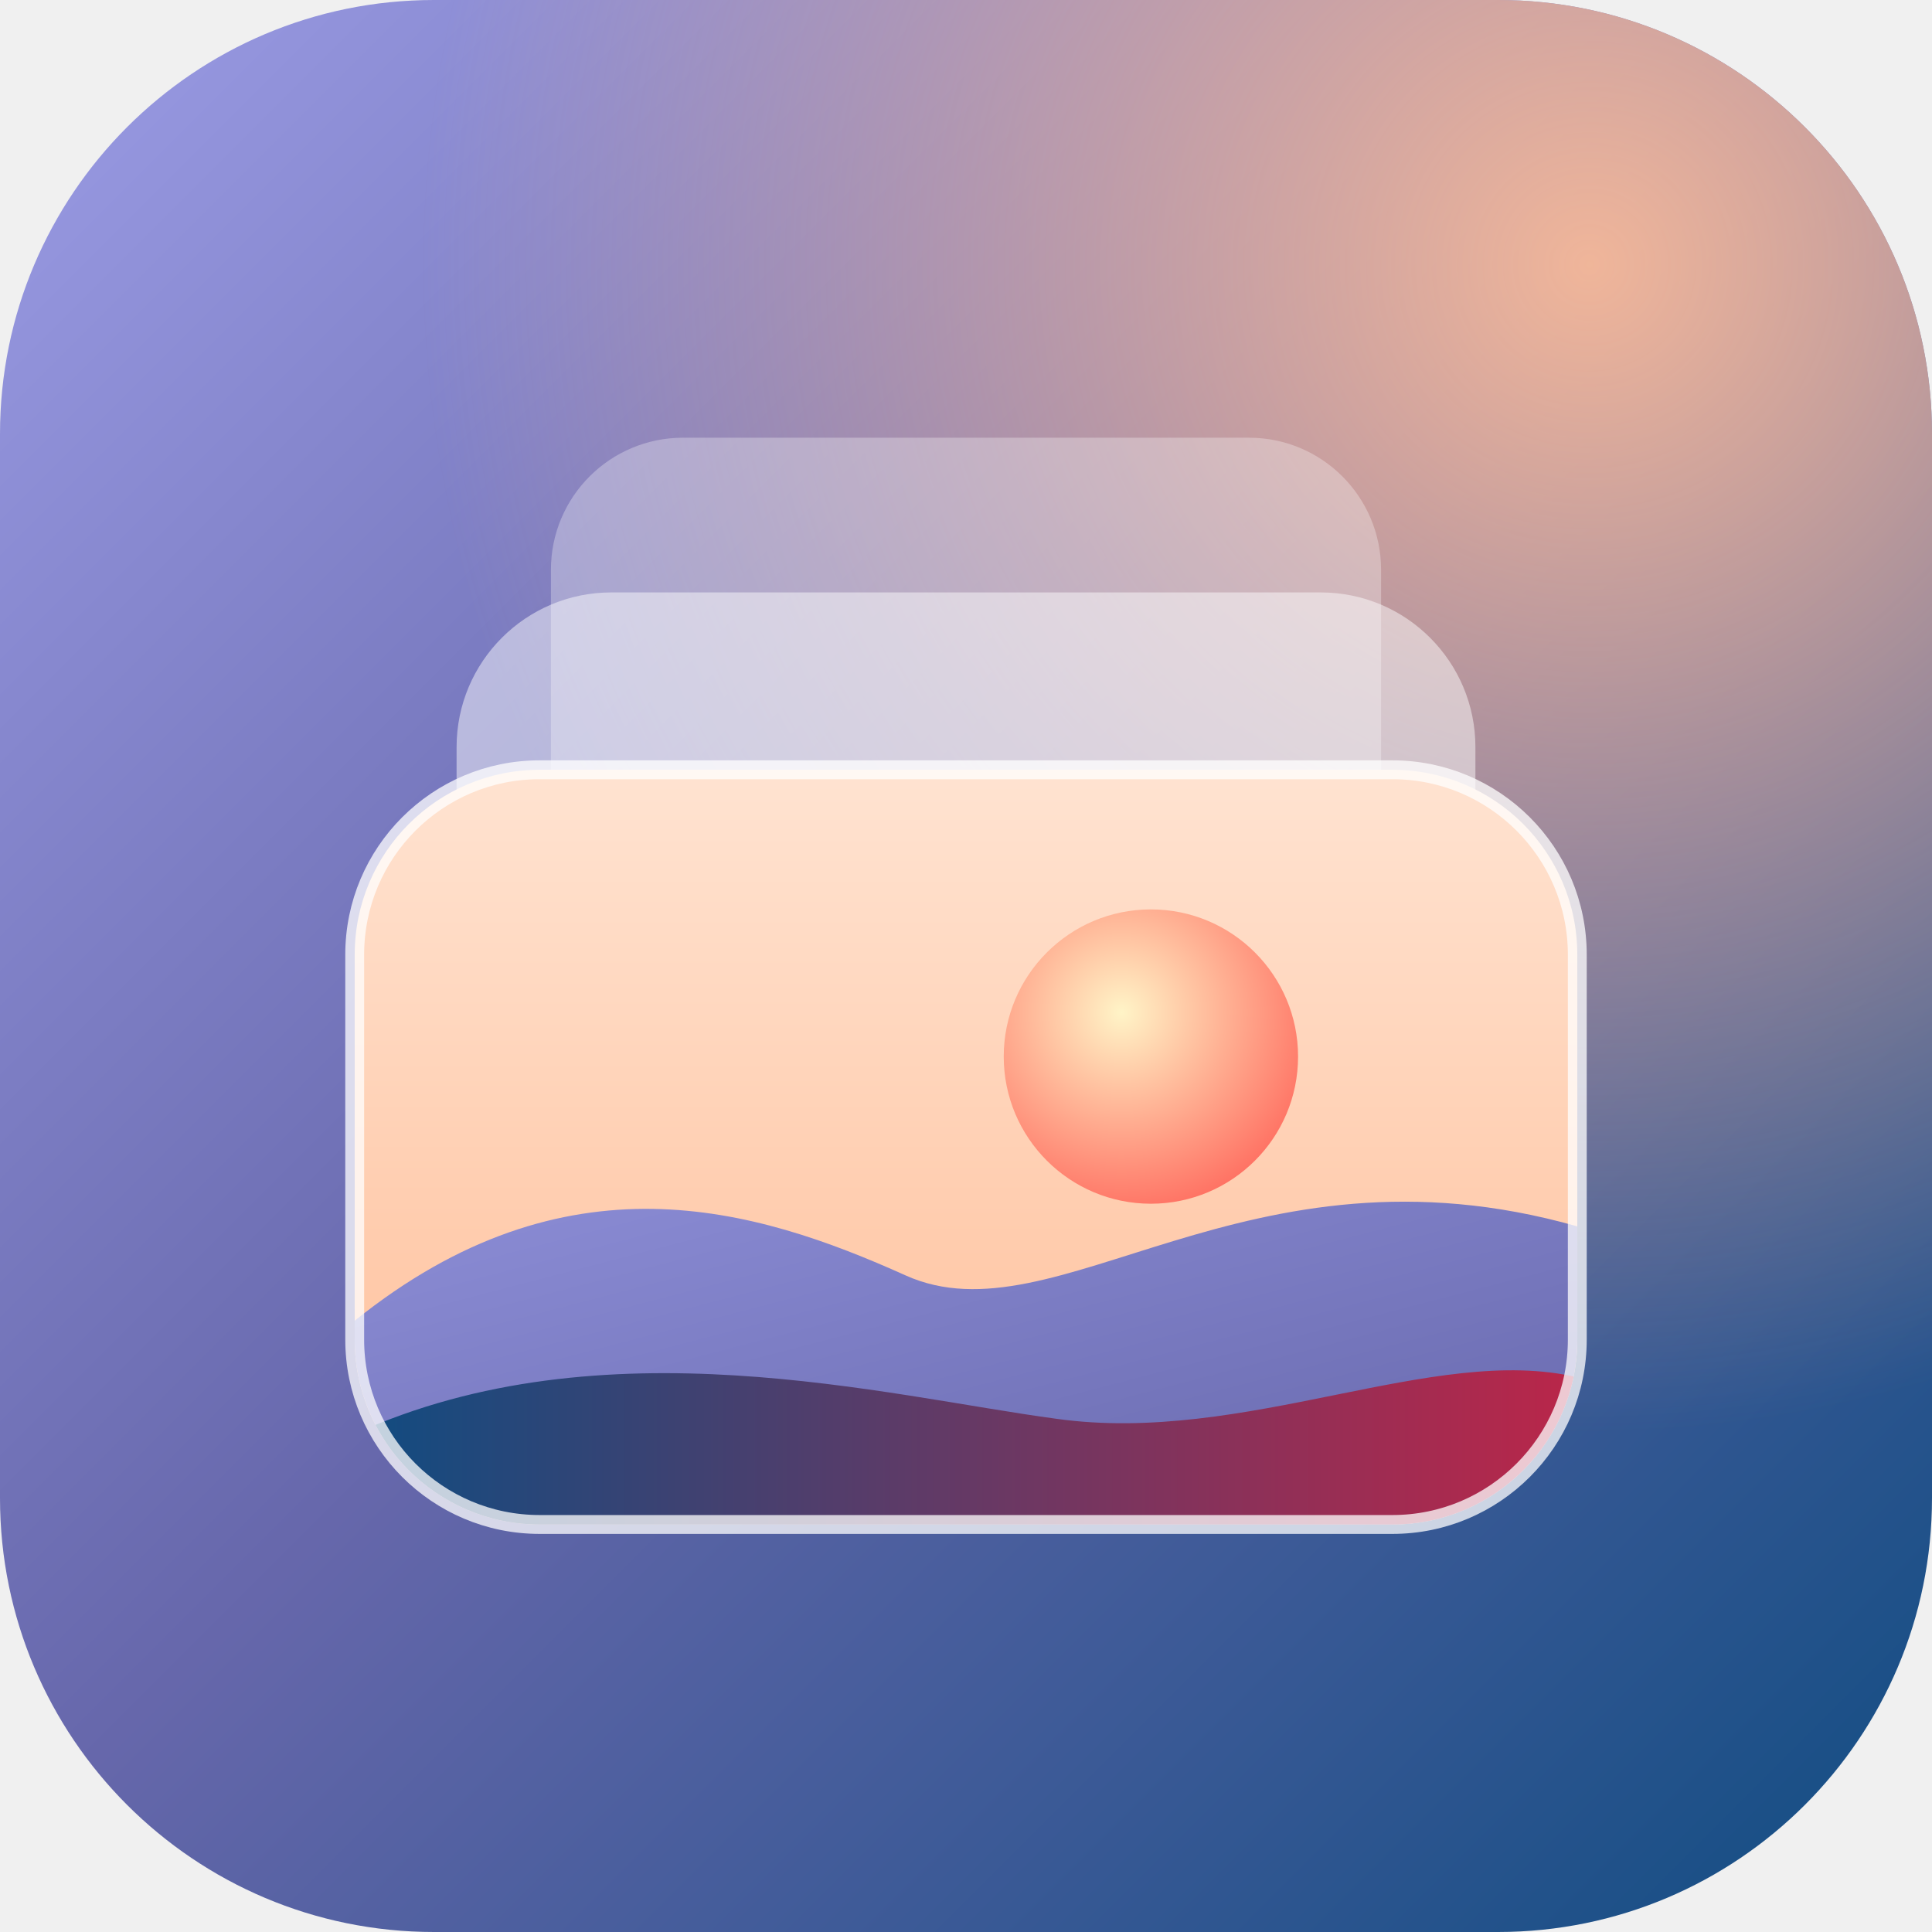
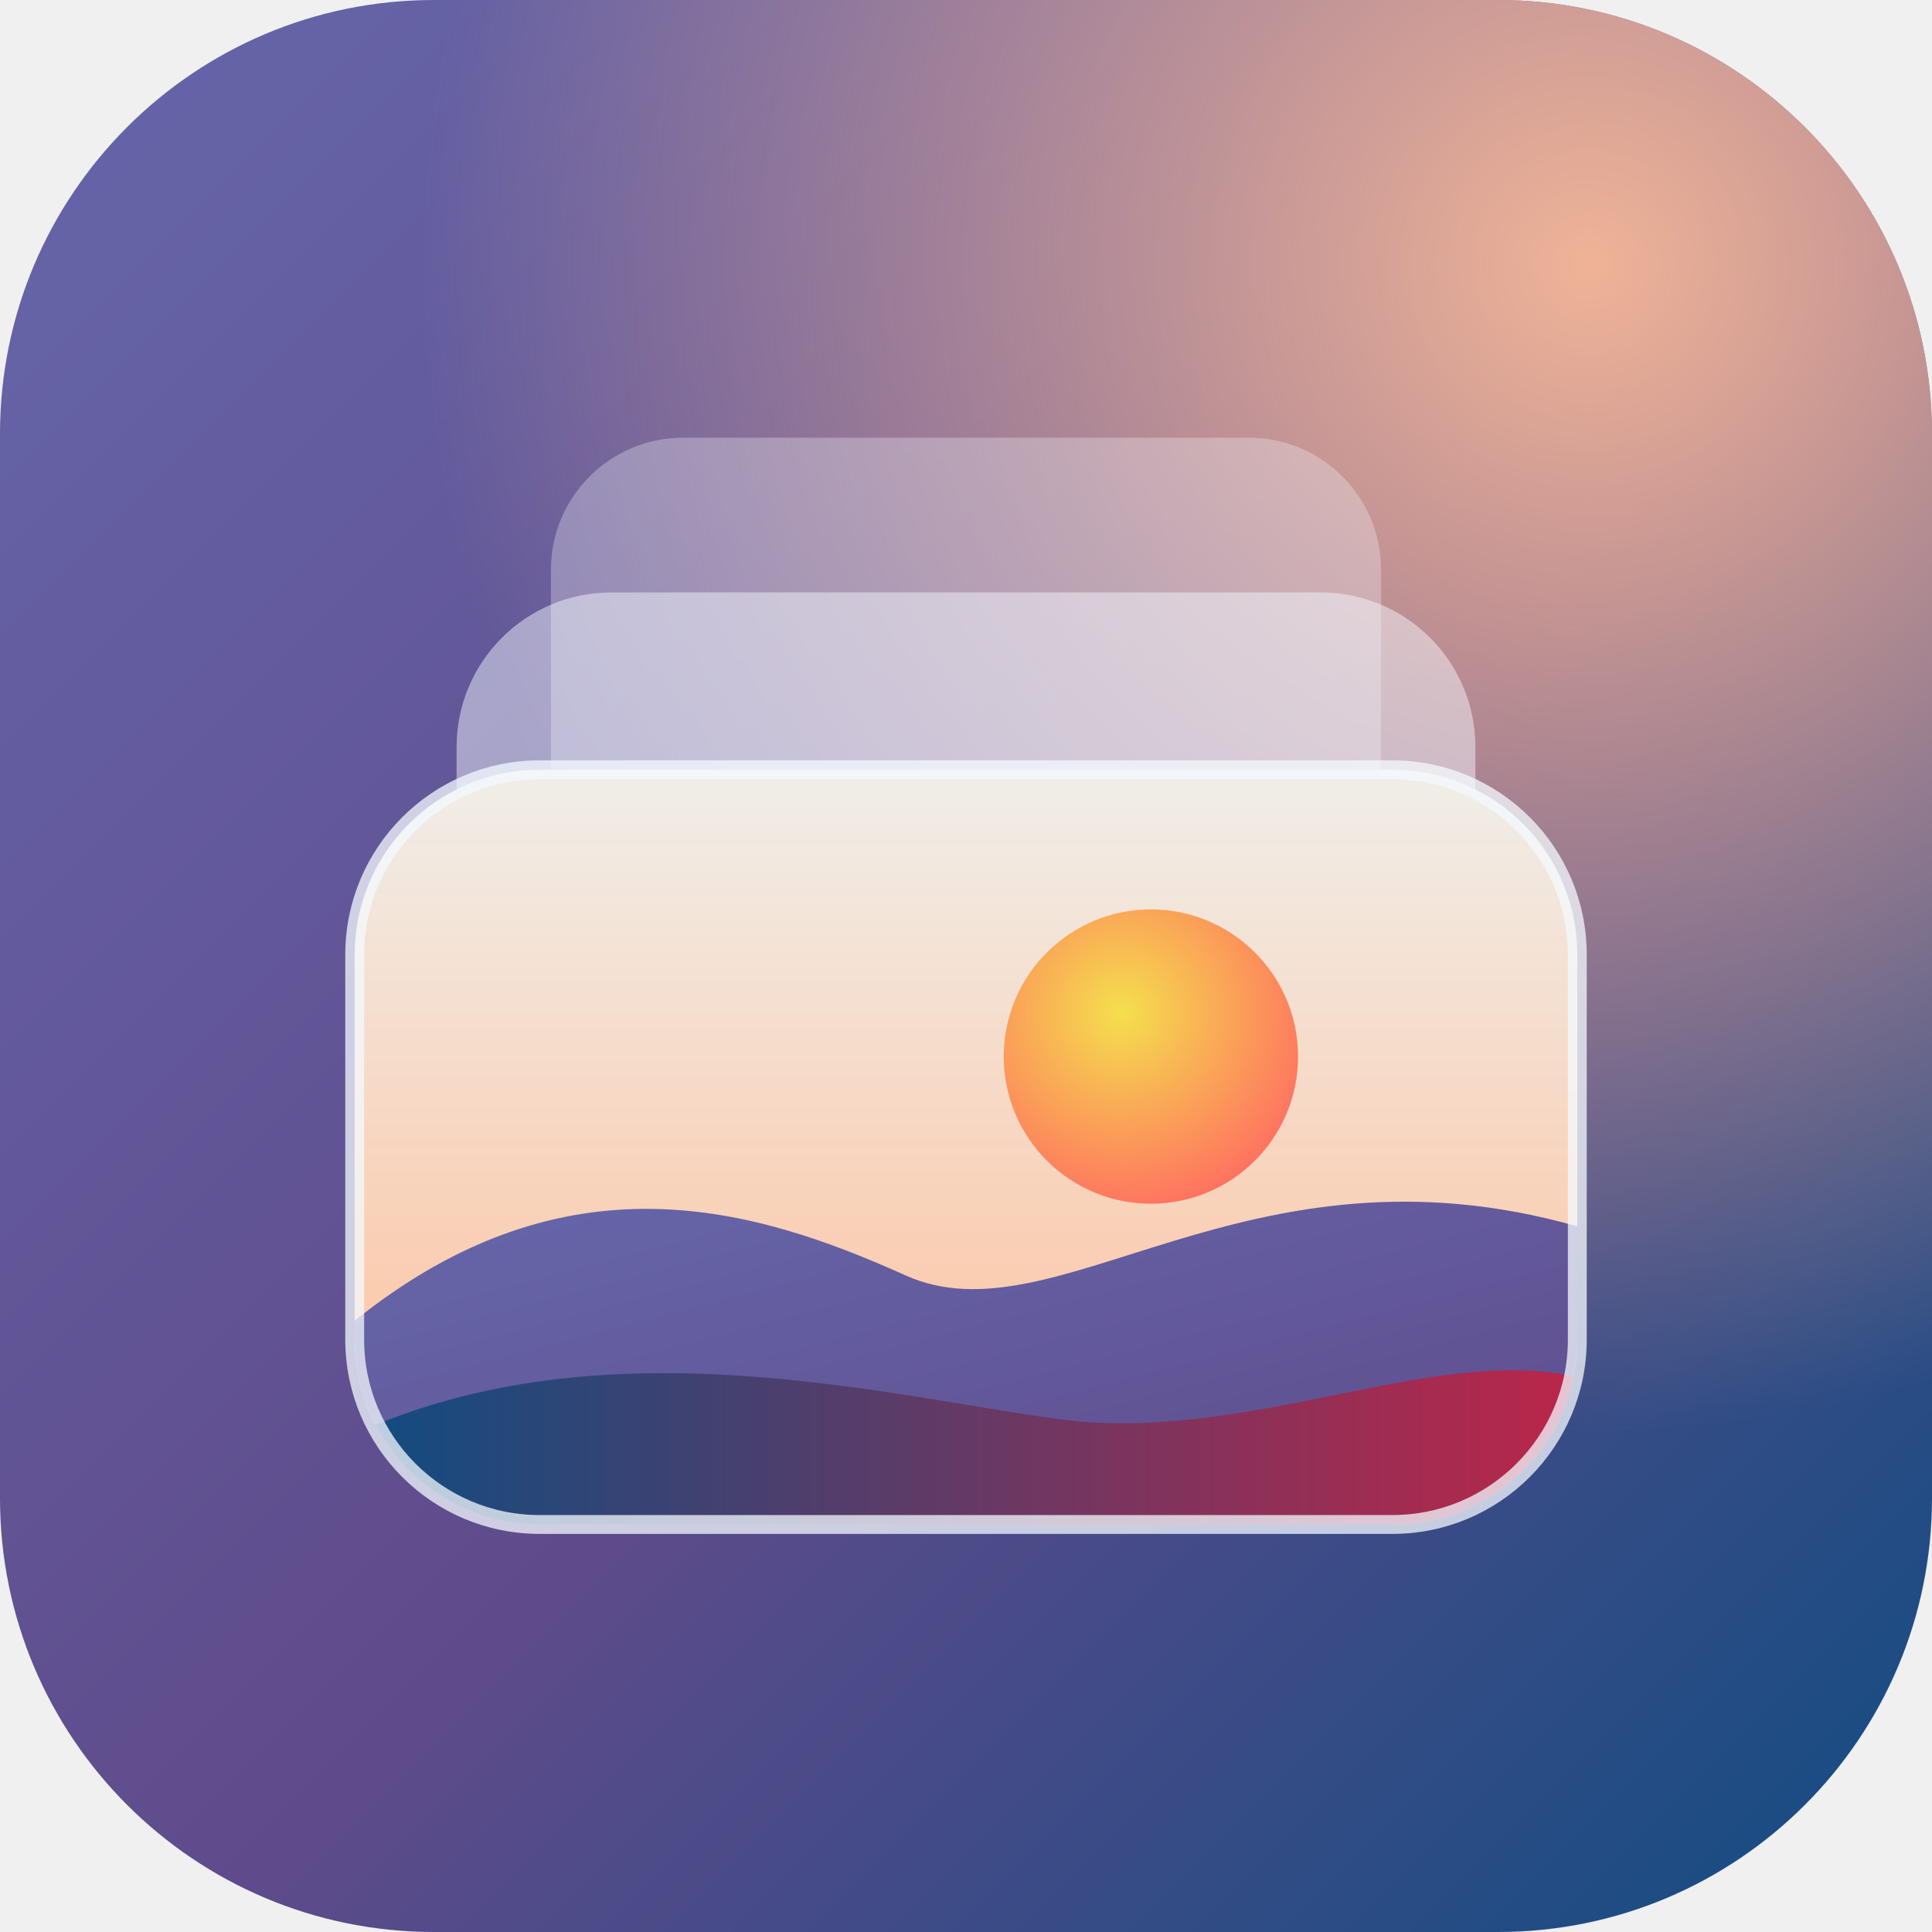
<svg xmlns="http://www.w3.org/2000/svg" width="1024" height="1024" viewBox="0 0 1024 1024">
  <defs>
    <linearGradient id="ai1bg" x1="0" y1="0" x2="1" y2="1">
-       <stop offset="0" stop-color="#9C9DE6" />
-       <stop offset=".48" stop-color="#6667AB" />
+       <stop offset="0" stop-color="#6667AB" />
+       <stop offset=".55" stop-color="#5F4B8B" />
      <stop offset="1" stop-color="#0F4C81" />
    </linearGradient>
    <radialGradient id="ai1gl" cx=".82" cy=".14" r=".6">
      <stop offset="0" stop-color="#FFBE98" stop-opacity=".9" />
      <stop offset="1" stop-color="#FFBE98" stop-opacity="0" />
    </radialGradient>
    <linearGradient id="ai1sky" x1="0" y1="0" x2="0" y2="1">
-       <stop offset="0" stop-color="#FFE3D1" />
+       <stop offset="0" stop-color="#F0EEE9" />
      <stop offset="1" stop-color="#FFBE98" />
    </linearGradient>
    <radialGradient id="ai1sun" cx=".4" cy=".35" r=".7">
-       <stop offset="0" stop-color="#FFF4C7" />
+       <stop offset="0" stop-color="#F5DF4D" />
      <stop offset="1" stop-color="#FF6F61" />
    </radialGradient>
    <linearGradient id="ai1h1" x1="0" y1="0" x2="1" y2="1">
-       <stop offset="0" stop-color="#8C8DD6" />
-       <stop offset="1" stop-color="#6667AB" />
+       <stop offset="0" stop-color="#6667AB" />
+       <stop offset="1" stop-color="#5F4B8B" />
    </linearGradient>
    <linearGradient id="ai1h2" x1="0" y1="0" x2="1" y2="0">
      <stop offset="0" stop-color="#0F4C81" />
      <stop offset="1" stop-color="#BB2649" />
    </linearGradient>
    <clipPath id="ai1c">
      <rect width="1024" height="1024" rx="230" />
    </clipPath>
    <clipPath id="ai1f">
      <rect x="188" y="408" width="648" height="400" rx="98" />
    </clipPath>
  </defs>
  <g clip-path="url(#ai1c)">
    <rect width="1024" height="1024" fill="url(#ai1bg)" />
    <rect width="1024" height="1024" fill="url(#ai1gl)" />
-     <rect x="292" y="232" width="440" height="262" rx="70" fill="#fff" fill-opacity=".3" />
-     <rect x="242" y="314" width="540" height="322" rx="82" fill="#fff" fill-opacity=".48" />
+     <rect x="292" y="232" width="440" height="262" rx="70" fill="#F4F9FF" fill-opacity=".3" />
+     <rect x="242" y="314" width="540" height="322" rx="82" fill="#F4F9FF" fill-opacity=".48" />
    <g clip-path="url(#ai1f)">
      <rect x="188" y="408" width="648" height="400" fill="url(#ai1sky)" />
      <circle cx="610" cy="560" r="78" fill="url(#ai1sun)" />
      <path d="M188 700 C300 610 400 640 480 676 C560 712 660 600 836 650 V808 H188Z" fill="url(#ai1h1)" />
      <path d="M188 760 C320 700 470 740 560 752 C660 766 760 712 836 730 V808 H188Z" fill="url(#ai1h2)" />
    </g>
-     <rect x="188" y="408" width="648" height="400" rx="98" fill="none" stroke="#fff" stroke-opacity=".75" stroke-width="10" />
+     <rect x="188" y="408" width="648" height="400" rx="98" fill="none" stroke="#F4F9FF" stroke-opacity=".75" stroke-width="10" />
  </g>
</svg>
